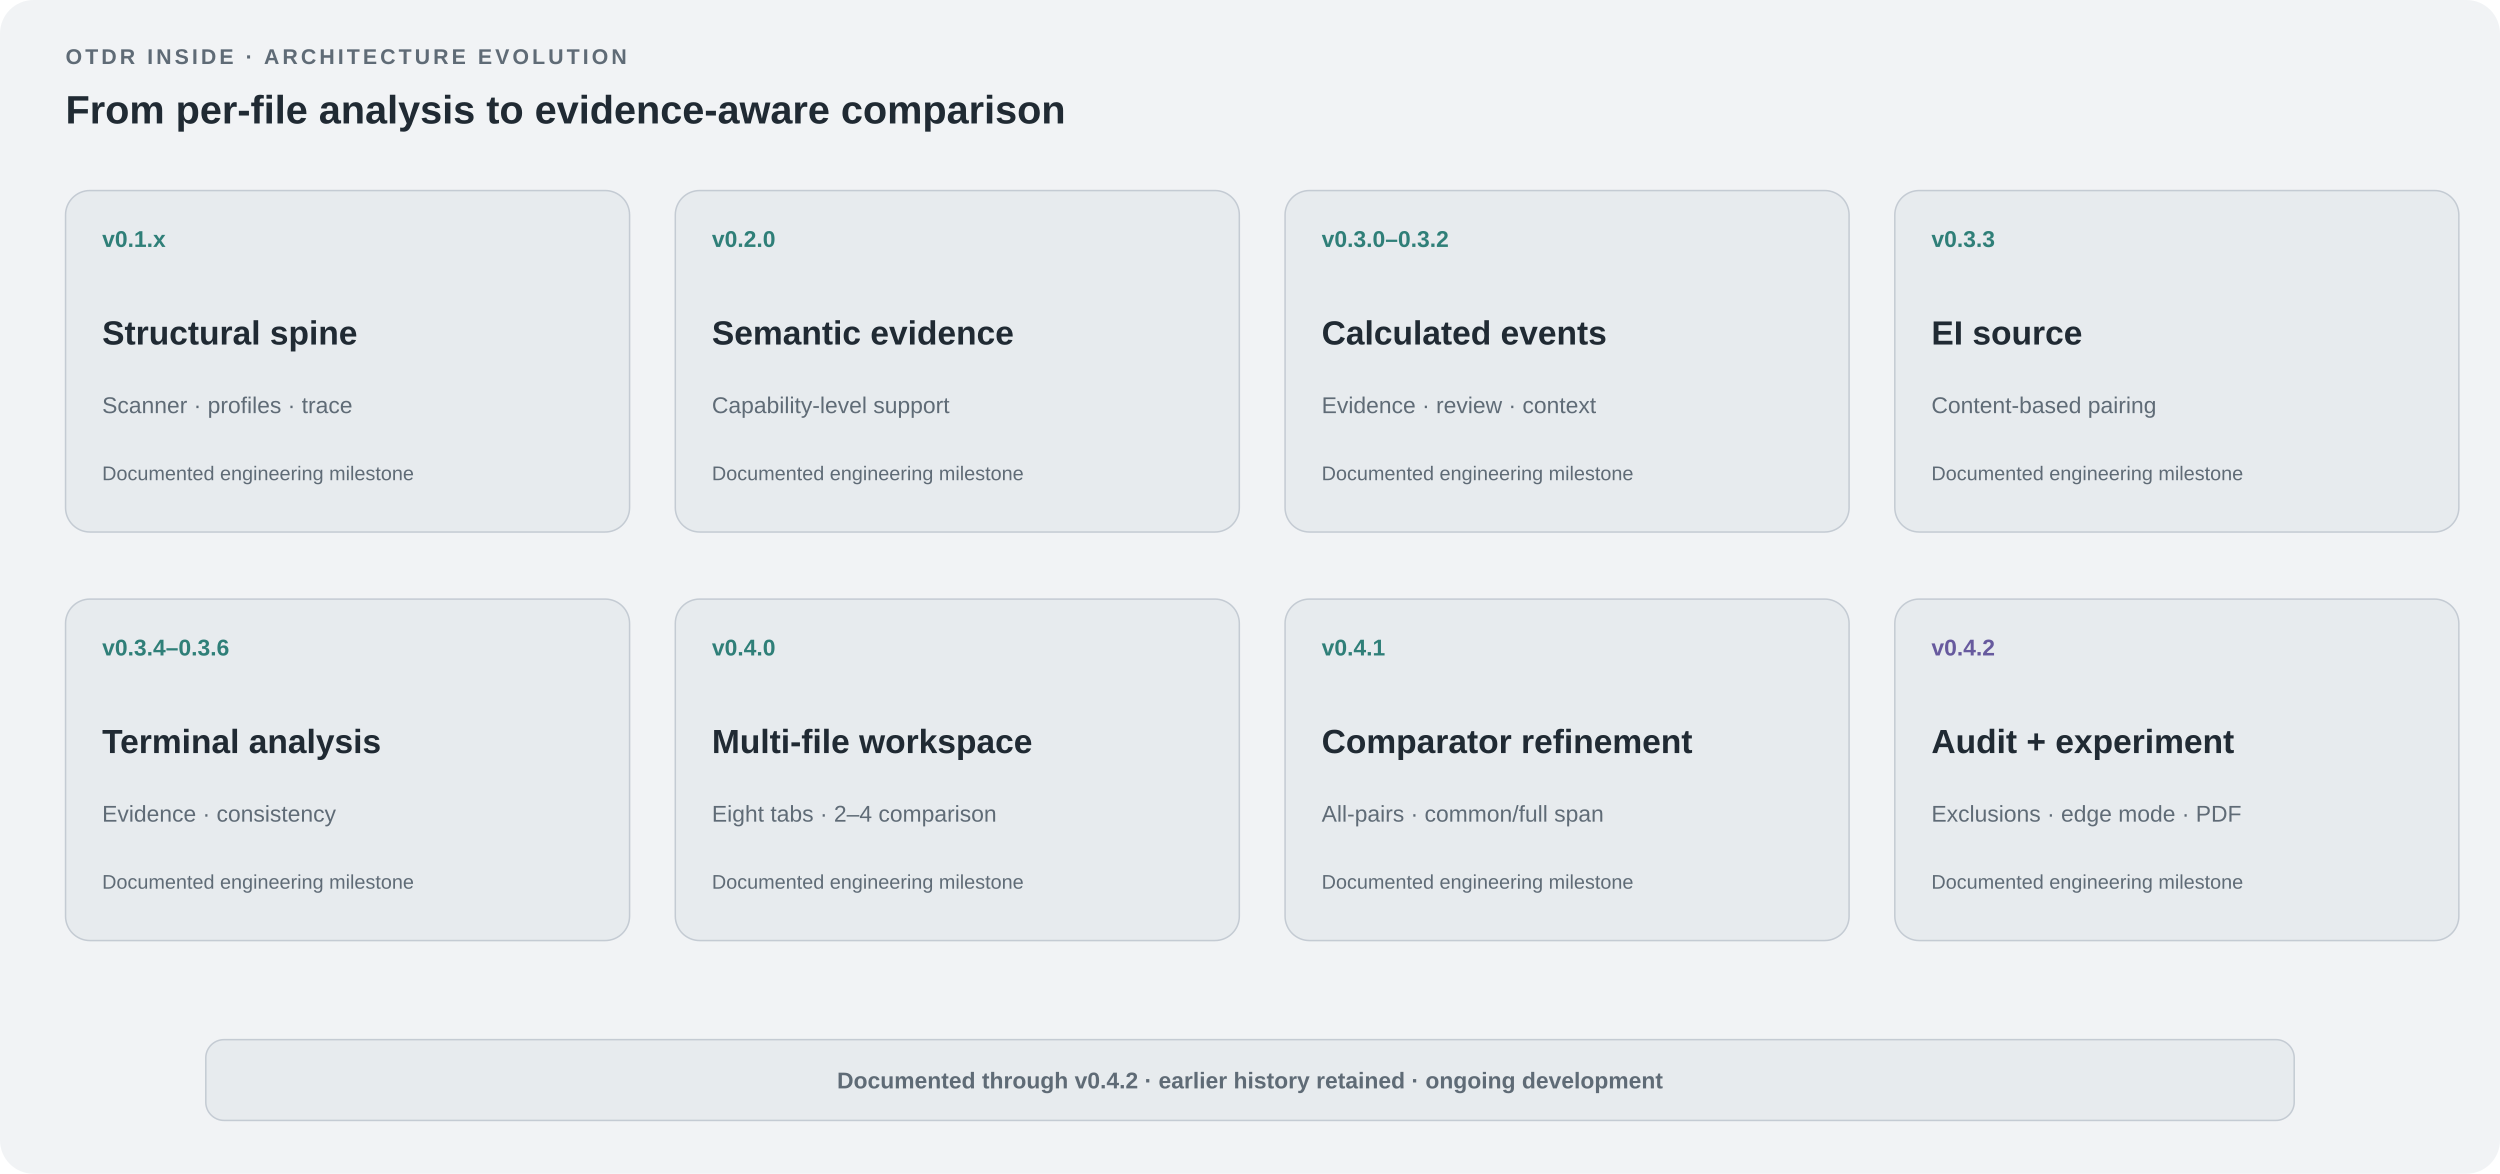
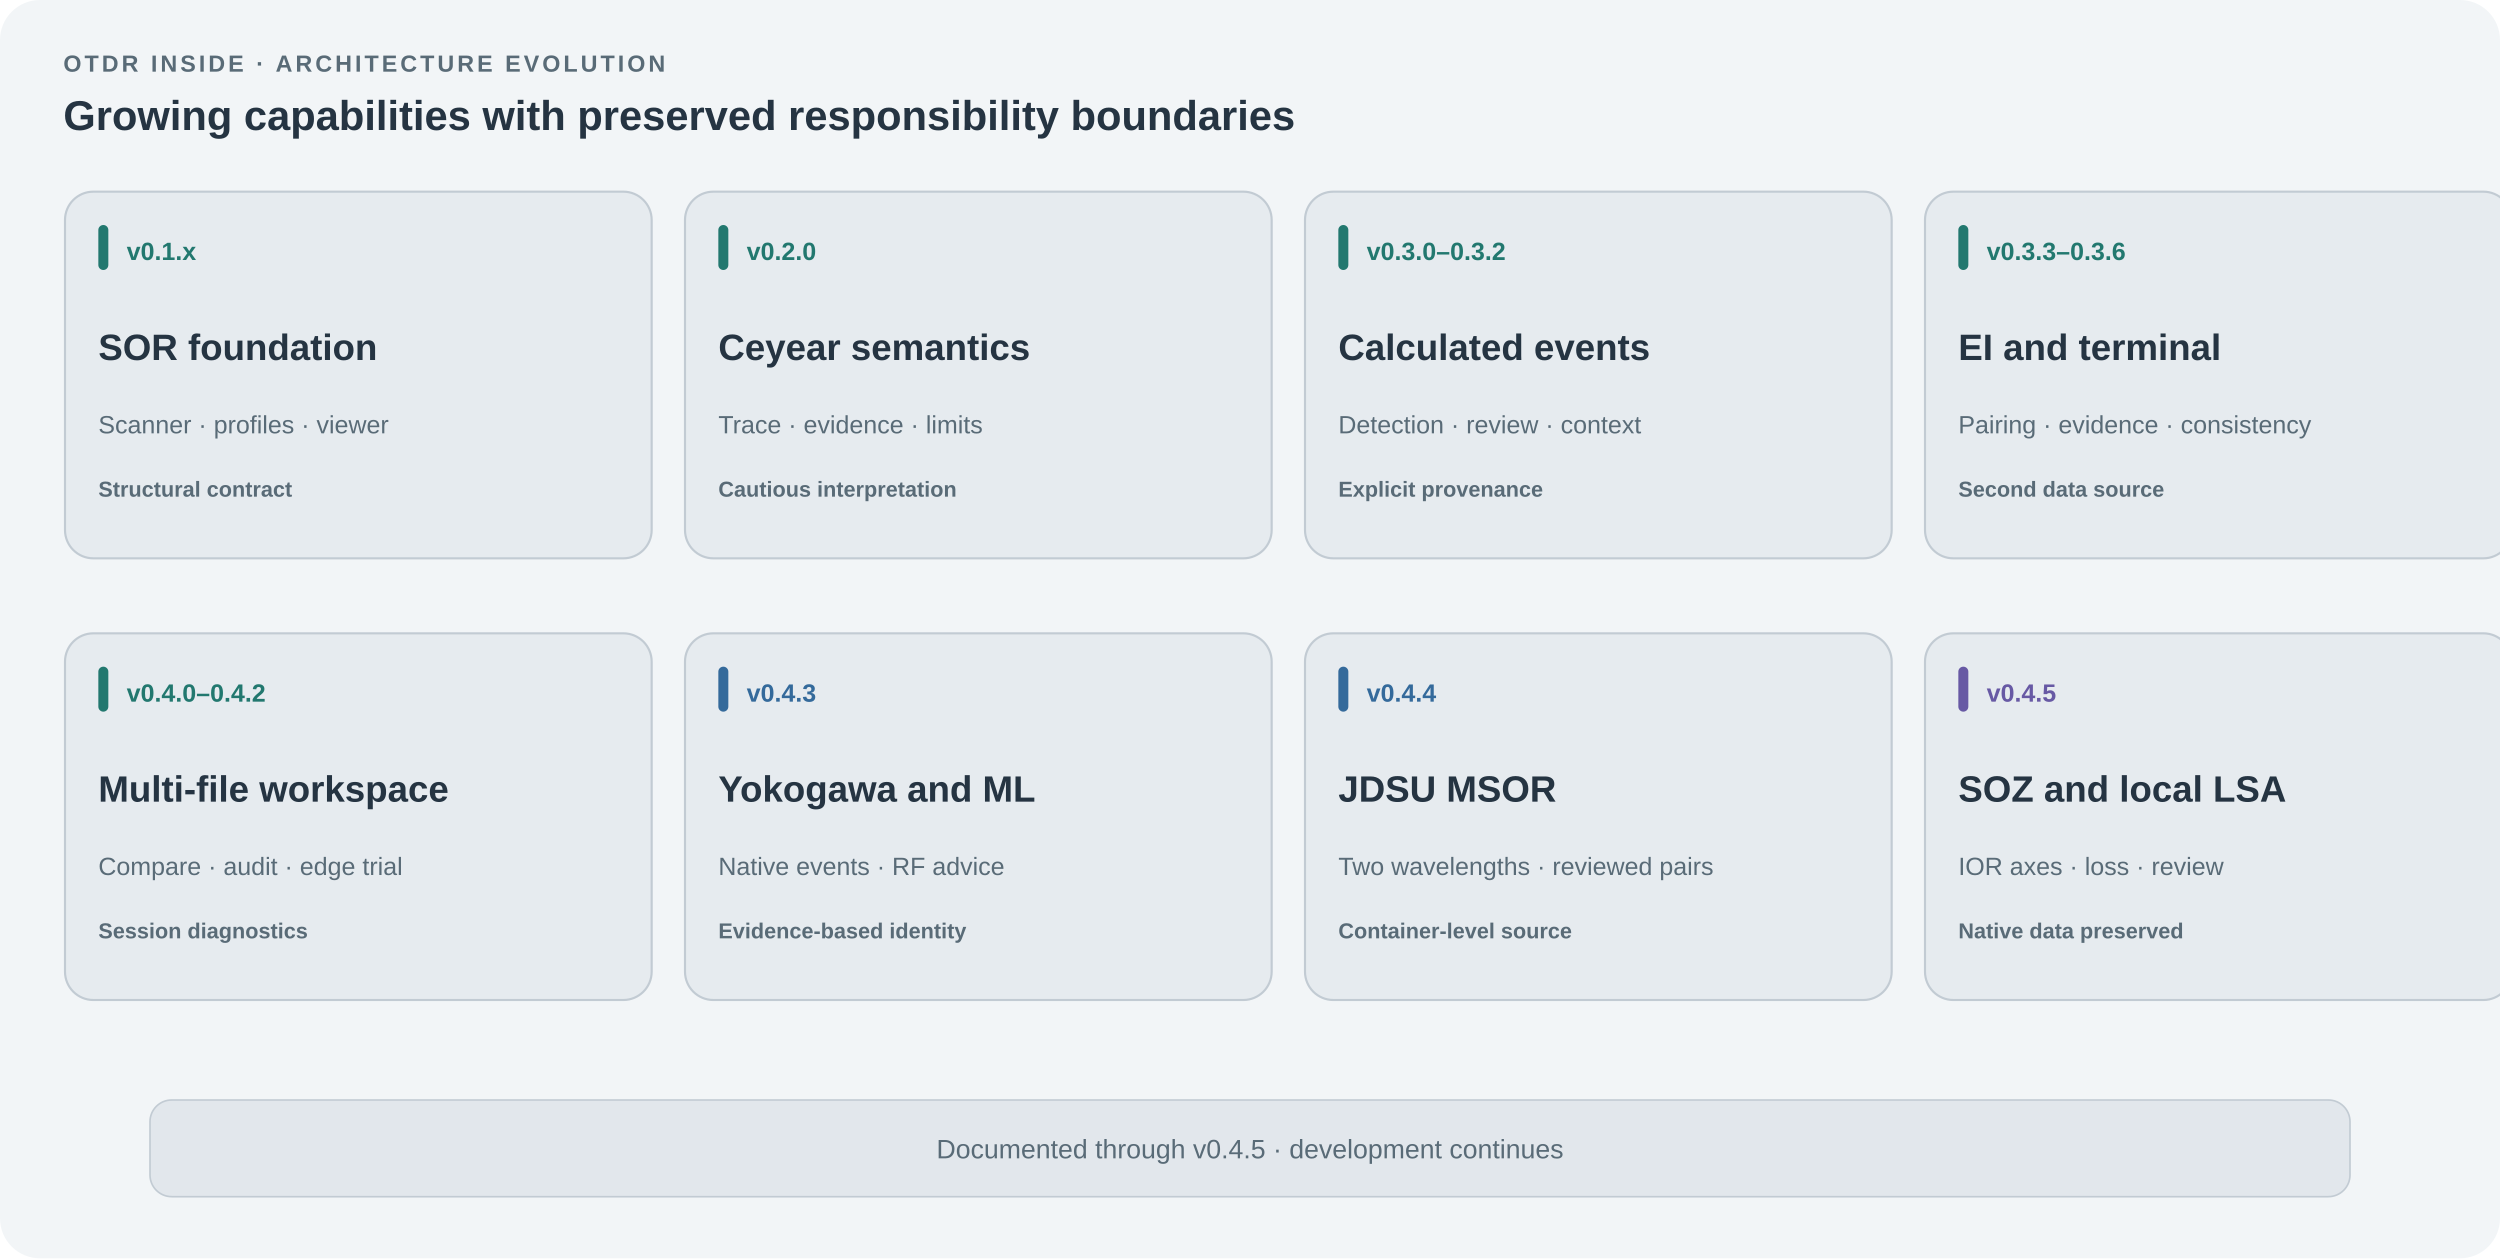
- <svg xmlns="http://www.w3.org/2000/svg" width="1640" height="770" viewBox="0 0 1640 770">
-   <rect width="1640" height="770" rx="22" fill="#f1f3f5" />
+ <svg xmlns="http://www.w3.org/2000/svg" width="1500" height="755" viewBox="0 0 1500 755">
+   <rect width="1500" height="755" rx="24" fill="#f2f5f7" />
  <g font-family="Segoe UI,Arial,sans-serif">
-     <text x="43" y="42" fill="#5f6b76" font-size="14" font-weight="700" letter-spacing="2">OTDR INSIDE · ARCHITECTURE EVOLUTION</text>
-     <text x="43" y="81" fill="#202a33" font-size="26" font-weight="700">From per-file analysis to evidence-aware comparison</text>
-     <rect x="43" y="125" width="370" height="224" rx="16" fill="#e7ebee" stroke="#c4cbd3" />
-     <text x="67" y="162" fill="#2f7f78" font-size="15" font-weight="700">v0.1.x</text>
-     <text x="67" y="226" fill="#202a33" font-size="22" font-weight="700">Structural spine</text>
-     <text x="67" y="271" fill="#5f6b76" font-size="15">Scanner · profiles · trace</text>
-     <text x="67" y="315" fill="#5f6b76" font-size="13">Documented engineering milestone</text>
-     <rect x="443" y="125" width="370" height="224" rx="16" fill="#e7ebee" stroke="#c4cbd3" />
-     <text x="467" y="162" fill="#2f7f78" font-size="15" font-weight="700">v0.2.0</text>
-     <text x="467" y="226" fill="#202a33" font-size="22" font-weight="700">Semantic evidence</text>
-     <text x="467" y="271" fill="#5f6b76" font-size="15">Capability-level support</text>
-     <text x="467" y="315" fill="#5f6b76" font-size="13">Documented engineering milestone</text>
-     <rect x="843" y="125" width="370" height="224" rx="16" fill="#e7ebee" stroke="#c4cbd3" />
-     <text x="867" y="162" fill="#2f7f78" font-size="15" font-weight="700">v0.3.0–0.3.2</text>
-     <text x="867" y="226" fill="#202a33" font-size="22" font-weight="700">Calculated events</text>
-     <text x="867" y="271" fill="#5f6b76" font-size="15">Evidence · review · context</text>
-     <text x="867" y="315" fill="#5f6b76" font-size="13">Documented engineering milestone</text>
-     <rect x="1243" y="125" width="370" height="224" rx="16" fill="#e7ebee" stroke="#c4cbd3" />
-     <text x="1267" y="162" fill="#2f7f78" font-size="15" font-weight="700">v0.3.3</text>
-     <text x="1267" y="226" fill="#202a33" font-size="22" font-weight="700">EI source</text>
-     <text x="1267" y="271" fill="#5f6b76" font-size="15">Content-based pairing</text>
-     <text x="1267" y="315" fill="#5f6b76" font-size="13">Documented engineering milestone</text>
-     <rect x="43" y="393" width="370" height="224" rx="16" fill="#e7ebee" stroke="#c4cbd3" />
-     <text x="67" y="430" fill="#2f7f78" font-size="15" font-weight="700">v0.3.4–0.3.6</text>
-     <text x="67" y="494" fill="#202a33" font-size="22" font-weight="700">Terminal analysis</text>
-     <text x="67" y="539" fill="#5f6b76" font-size="15">Evidence · consistency</text>
-     <text x="67" y="583" fill="#5f6b76" font-size="13">Documented engineering milestone</text>
-     <rect x="443" y="393" width="370" height="224" rx="16" fill="#e7ebee" stroke="#c4cbd3" />
-     <text x="467" y="430" fill="#2f7f78" font-size="15" font-weight="700">v0.4.0</text>
-     <text x="467" y="494" fill="#202a33" font-size="22" font-weight="700">Multi-file workspace</text>
-     <text x="467" y="539" fill="#5f6b76" font-size="15">Eight tabs · 2–4 comparison</text>
-     <text x="467" y="583" fill="#5f6b76" font-size="13">Documented engineering milestone</text>
-     <rect x="843" y="393" width="370" height="224" rx="16" fill="#e7ebee" stroke="#c4cbd3" />
-     <text x="867" y="430" fill="#2f7f78" font-size="15" font-weight="700">v0.4.1</text>
-     <text x="867" y="494" fill="#202a33" font-size="22" font-weight="700">Comparator refinement</text>
-     <text x="867" y="539" fill="#5f6b76" font-size="15">All-pairs · common/full span</text>
-     <text x="867" y="583" fill="#5f6b76" font-size="13">Documented engineering milestone</text>
-     <rect x="1243" y="393" width="370" height="224" rx="16" fill="#e7ebee" stroke="#c4cbd3" />
-     <text x="1267" y="430" fill="#675a9e" font-size="15" font-weight="700">v0.4.2</text>
-     <text x="1267" y="494" fill="#202a33" font-size="22" font-weight="700">Audit + experiment</text>
-     <text x="1267" y="539" fill="#5f6b76" font-size="15">Exclusions · edge mode · PDF</text>
-     <text x="1267" y="583" fill="#5f6b76" font-size="13">Documented engineering milestone</text>
-     <rect x="135" y="682" width="1370" height="53" rx="12" fill="#e7ebee" stroke="#c4cbd3" />
-     <text x="820" y="714" text-anchor="middle" fill="#5f6b76" font-size="15" font-weight="600">Documented through v0.4.2 · earlier history retained · ongoing development</text>
+     <text x="38" y="43" font-size="14" font-weight="700" fill="#596b77" letter-spacing="1.8">OTDR INSIDE · ARCHITECTURE EVOLUTION</text>
+     <text x="38" y="78" font-size="25" font-weight="700" fill="#253442">Growing capabilities with preserved responsibility boundaries</text>
+     <rect x="39" y="115" width="352" height="220" rx="17" fill="#e6ebef" stroke="#c2cbd3" stroke-width="1.3" />
+     <rect x="59" y="135" width="6" height="27" rx="3" fill="#22786f" />
+     <text x="76" y="156" font-size="15" font-weight="700" fill="#22786f">v0.1.x</text>
+     <text x="59" y="216" font-size="22" font-weight="700" fill="#253442">SOR foundation</text>
+     <text x="59" y="260" font-size="15" fill="#596b77">Scanner · profiles · viewer</text>
+     <text x="59" y="298" font-size="13" font-weight="600" fill="#596b77">Structural contract</text>
+     <rect x="411" y="115" width="352" height="220" rx="17" fill="#e6ebef" stroke="#c2cbd3" stroke-width="1.3" />
+     <rect x="431" y="135" width="6" height="27" rx="3" fill="#22786f" />
+     <text x="448" y="156" font-size="15" font-weight="700" fill="#22786f">v0.2.0</text>
+     <text x="431" y="216" font-size="22" font-weight="700" fill="#253442">Ceyear semantics</text>
+     <text x="431" y="260" font-size="15" fill="#596b77">Trace · evidence · limits</text>
+     <text x="431" y="298" font-size="13" font-weight="600" fill="#596b77">Cautious interpretation</text>
+     <rect x="783" y="115" width="352" height="220" rx="17" fill="#e6ebef" stroke="#c2cbd3" stroke-width="1.3" />
+     <rect x="803" y="135" width="6" height="27" rx="3" fill="#22786f" />
+     <text x="820" y="156" font-size="15" font-weight="700" fill="#22786f">v0.3.0–0.3.2</text>
+     <text x="803" y="216" font-size="22" font-weight="700" fill="#253442">Calculated events</text>
+     <text x="803" y="260" font-size="15" fill="#596b77">Detection · review · context</text>
+     <text x="803" y="298" font-size="13" font-weight="600" fill="#596b77">Explicit provenance</text>
+     <rect x="1155" y="115" width="352" height="220" rx="17" fill="#e6ebef" stroke="#c2cbd3" stroke-width="1.3" />
+     <rect x="1175" y="135" width="6" height="27" rx="3" fill="#22786f" />
+     <text x="1192" y="156" font-size="15" font-weight="700" fill="#22786f">v0.3.3–0.3.6</text>
+     <text x="1175" y="216" font-size="22" font-weight="700" fill="#253442">EI and terminal</text>
+     <text x="1175" y="260" font-size="15" fill="#596b77">Pairing · evidence · consistency</text>
+     <text x="1175" y="298" font-size="13" font-weight="600" fill="#596b77">Second data source</text>
+     <rect x="39" y="380" width="352" height="220" rx="17" fill="#e6ebef" stroke="#c2cbd3" stroke-width="1.3" />
+     <rect x="59" y="400" width="6" height="27" rx="3" fill="#22786f" />
+     <text x="76" y="421" font-size="15" font-weight="700" fill="#22786f">v0.4.0–0.4.2</text>
+     <text x="59" y="481" font-size="22" font-weight="700" fill="#253442">Multi-file workspace</text>
+     <text x="59" y="525" font-size="15" fill="#596b77">Compare · audit · edge trial</text>
+     <text x="59" y="563" font-size="13" font-weight="600" fill="#596b77">Session diagnostics</text>
+     <rect x="411" y="380" width="352" height="220" rx="17" fill="#e6ebef" stroke="#c2cbd3" stroke-width="1.3" />
+     <rect x="431" y="400" width="6" height="27" rx="3" fill="#346a9b" />
+     <text x="448" y="421" font-size="15" font-weight="700" fill="#346a9b">v0.4.3</text>
+     <text x="431" y="481" font-size="22" font-weight="700" fill="#253442">Yokogawa and ML</text>
+     <text x="431" y="525" font-size="15" fill="#596b77">Native events · RF advice</text>
+     <text x="431" y="563" font-size="13" font-weight="600" fill="#596b77">Evidence-based identity</text>
+     <rect x="783" y="380" width="352" height="220" rx="17" fill="#e6ebef" stroke="#c2cbd3" stroke-width="1.3" />
+     <rect x="803" y="400" width="6" height="27" rx="3" fill="#346a9b" />
+     <text x="820" y="421" font-size="15" font-weight="700" fill="#346a9b">v0.4.4</text>
+     <text x="803" y="481" font-size="22" font-weight="700" fill="#253442">JDSU MSOR</text>
+     <text x="803" y="525" font-size="15" fill="#596b77">Two wavelengths · reviewed pairs</text>
+     <text x="803" y="563" font-size="13" font-weight="600" fill="#596b77">Container-level source</text>
+     <rect x="1155" y="380" width="352" height="220" rx="17" fill="#e6ebef" stroke="#c2cbd3" stroke-width="1.3" />
+     <rect x="1175" y="400" width="6" height="27" rx="3" fill="#6759a4" />
+     <text x="1192" y="421" font-size="15" font-weight="700" fill="#6759a4">v0.4.5</text>
+     <text x="1175" y="481" font-size="22" font-weight="700" fill="#253442">SOZ and local LSA</text>
+     <text x="1175" y="525" font-size="15" fill="#596b77">IOR axes · loss · review</text>
+     <text x="1175" y="563" font-size="13" font-weight="600" fill="#596b77">Native data preserved</text>
+     <rect x="90" y="660" width="1320" height="58" rx="13" fill="#e2e7ec" stroke="#c2cbd3" />
+     <text x="750" y="695" text-anchor="middle" font-size="16" fill="#596b77">Documented through v0.4.5 · development continues</text>
  </g>
</svg>
